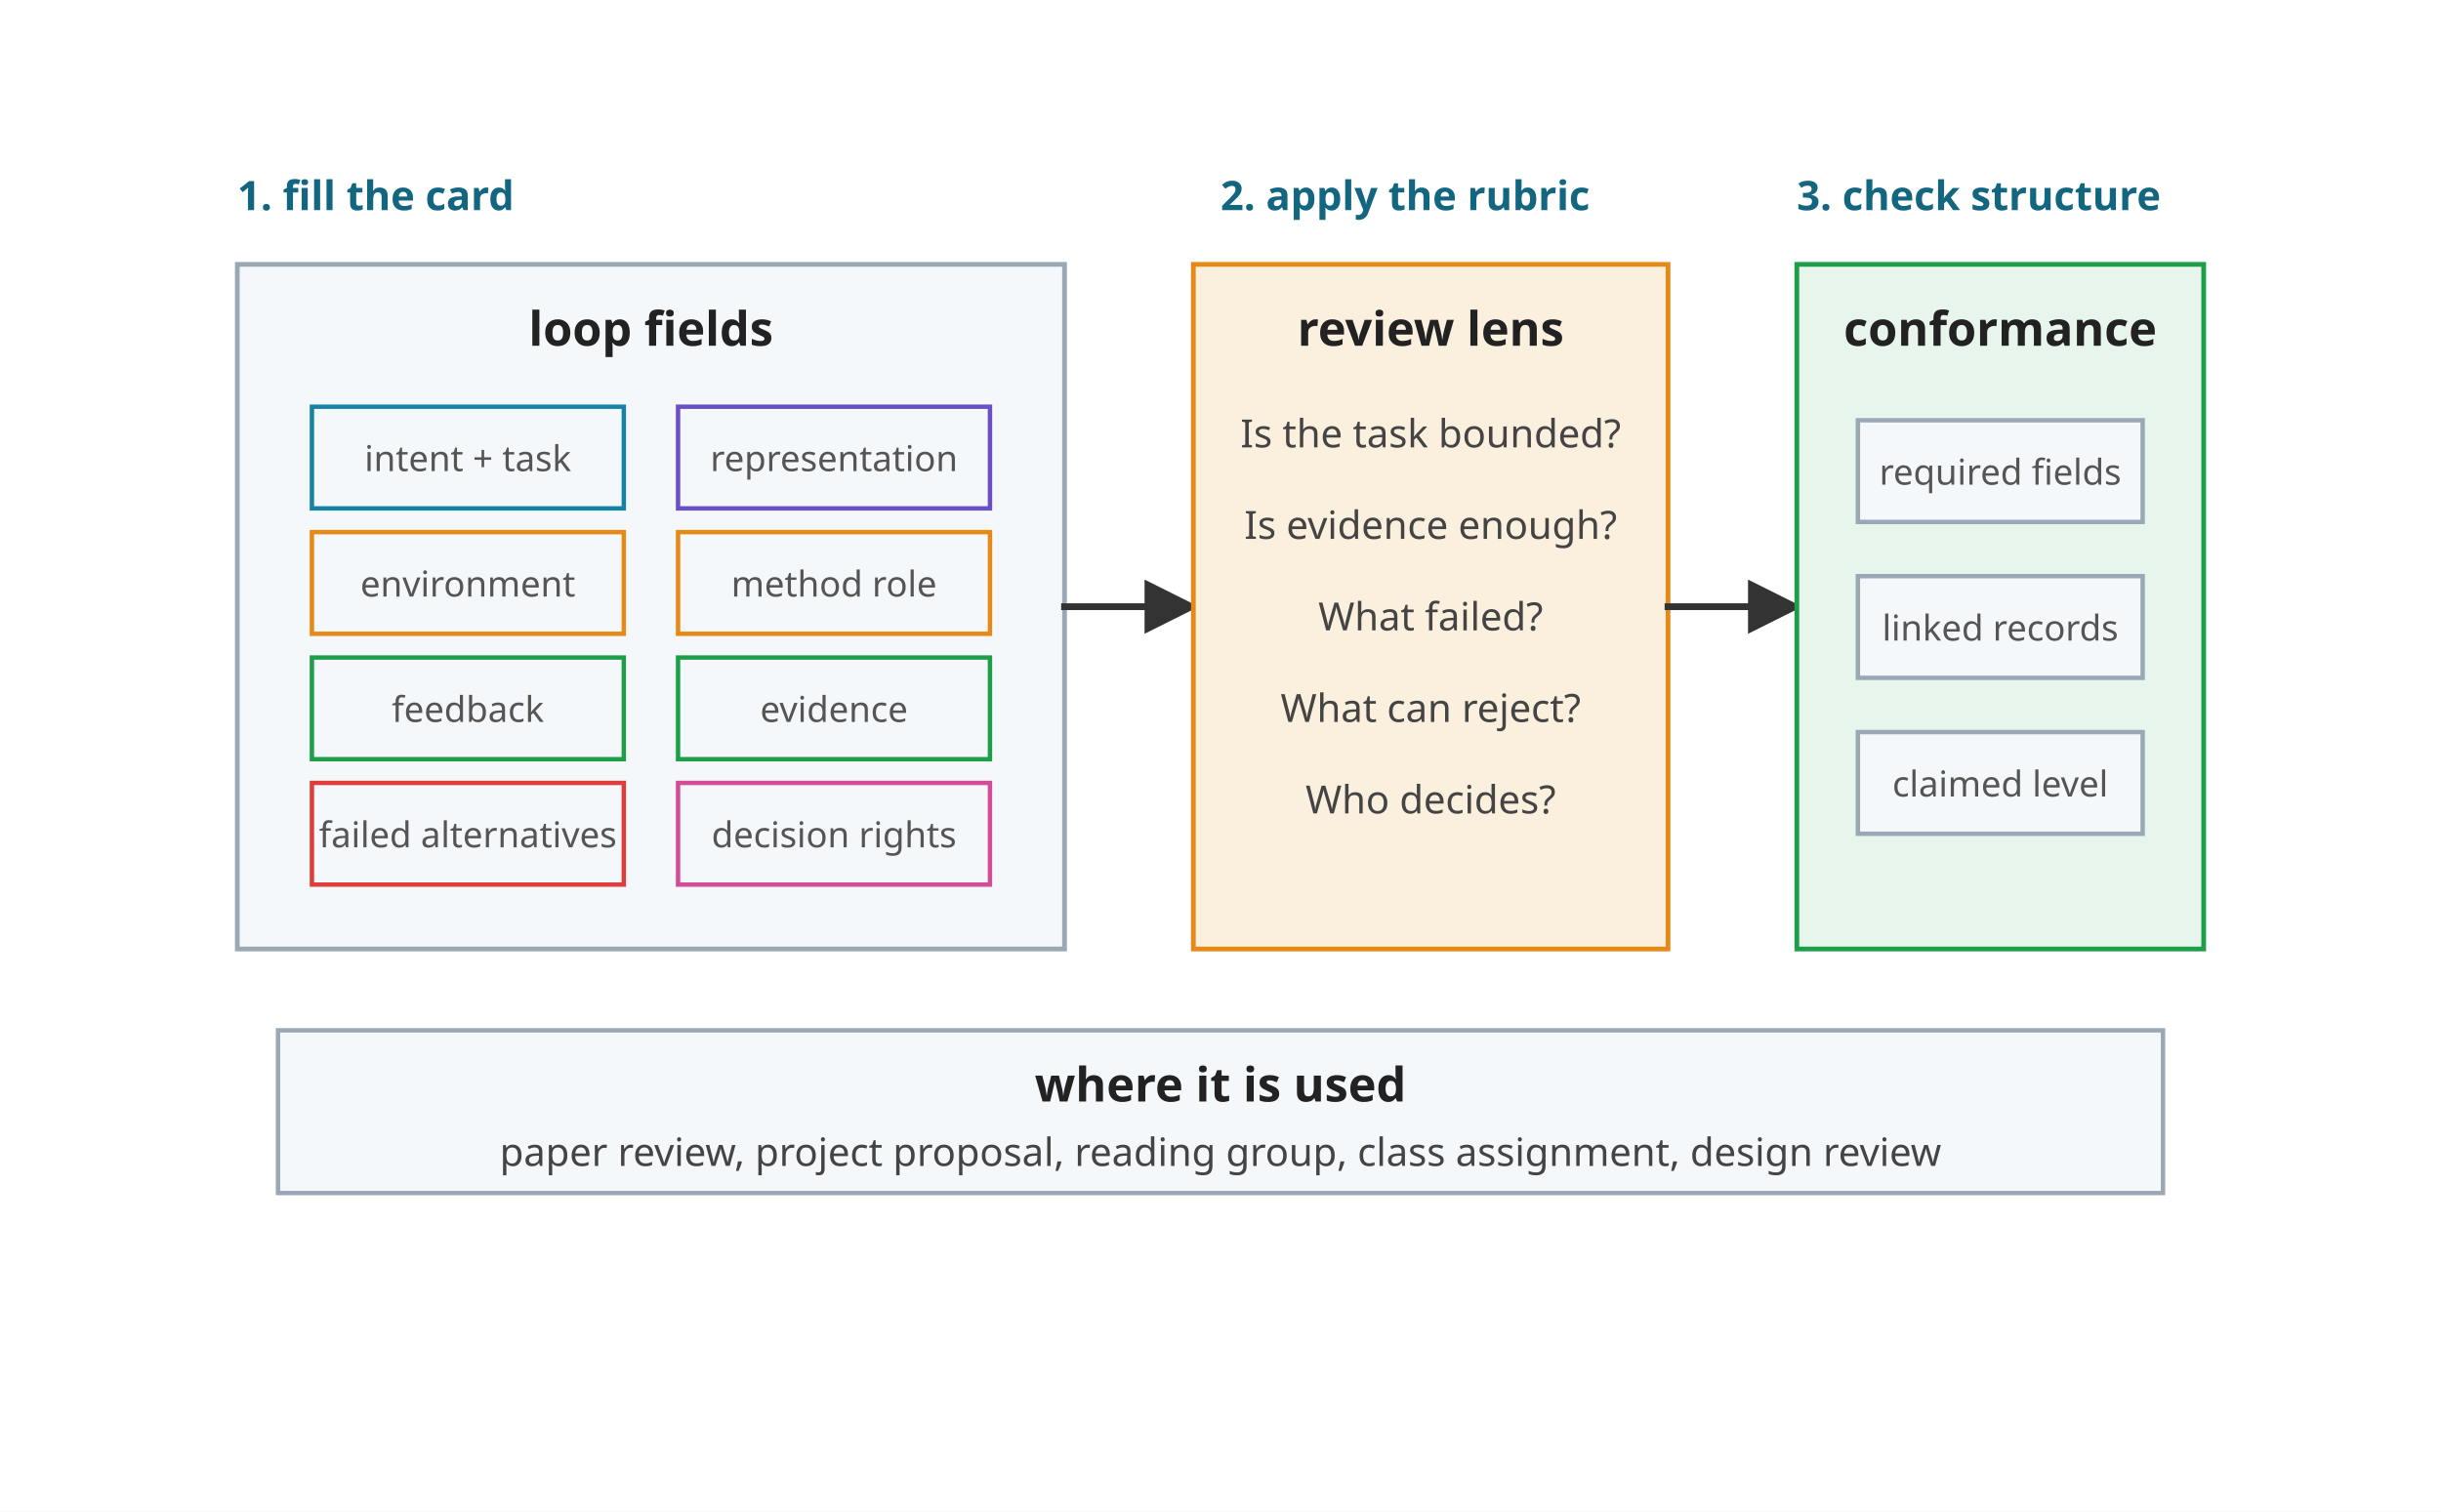
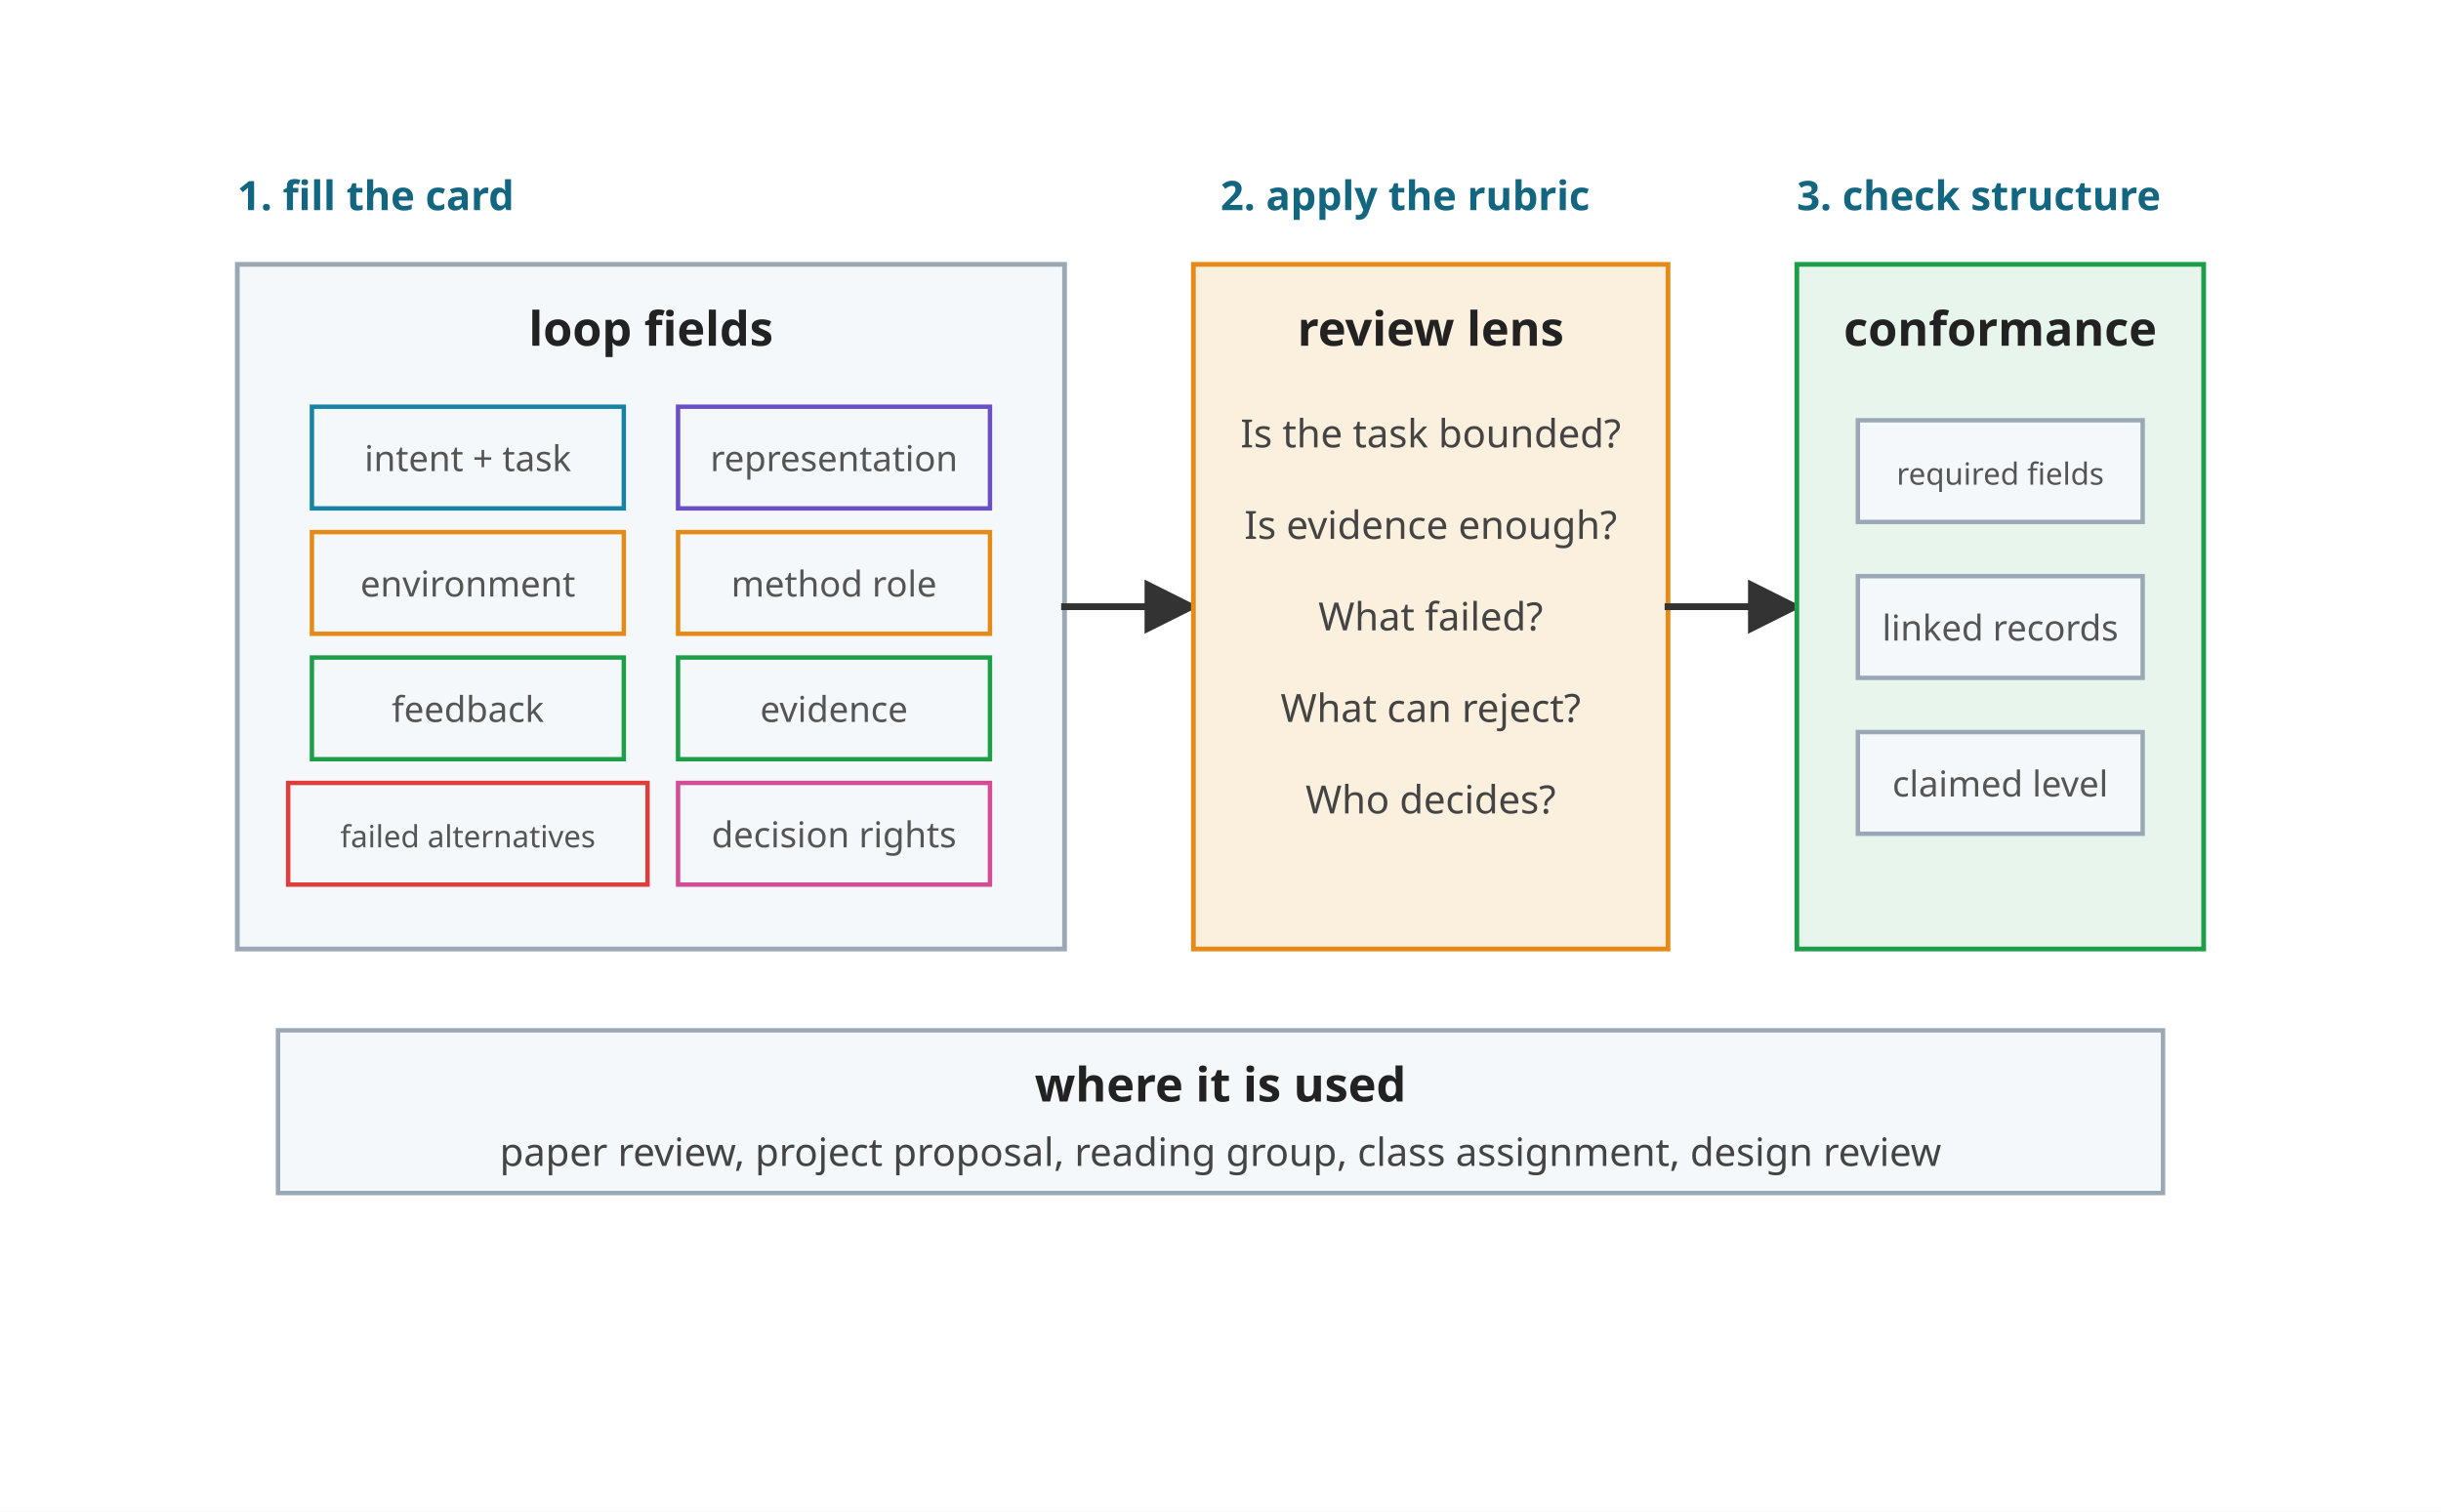
<svg xmlns="http://www.w3.org/2000/svg" viewBox="0 0 720 446" role="img">
  <defs>
    <marker id="arrow" viewBox="0 0 10 10" refX="9" refY="5" markerWidth="8" markerHeight="8" orient="auto">
      <path d="M 0 0 L 10 5 L 0 10 z" fill="#333333" />
    </marker>
    <style>
      .font { font-family: sans-serif; }
      .label { font-size: 14px; font-weight: 700; fill: #222222; }
      .small { font-size: 11.5px; fill: #444444; }
      .micro { font-size: 10.5px; fill: #555555; }
+       .nano { font-size: 9px; fill: #555555; }
      .note { font-size: 12px; font-weight: 700; fill: #136680; }
      .card { fill: #F5F8FA; stroke: #9AA8B5; stroke-width: 1.4; }
      .rubric { fill: #FBF0DE; stroke: #E68A17; stroke-width: 1.4; }
      .status { fill: #E7F5EC; stroke: #1E9E48; stroke-width: 1.4; }
      .ready { fill: #E7F5EC; stroke: #1E9E48; stroke-width: 1.4; }
      .warn { fill: #FDECEC; stroke: #DE3D3C; stroke-width: 1.4; }
      .use { fill: #F5F8FA; stroke-width: 1.3; }
      .arrow { stroke: #333333; stroke-width: 2; fill: none; stroke-linecap: square; stroke-linejoin: miter; }
    </style>
  </defs>
  <rect width="720" height="446" fill="#ffffff" />
  <g class="font" transform="translate(0,-54)">
    <text class="note" x="70" y="116">1. fill the card</text>
    <rect class="card" x="70" y="132" width="244" height="202" />
    <text class="label" x="192" y="156" text-anchor="middle">loop fields</text>
    <rect class="use" stroke="#1683A6" x="92" y="174" width="92" height="30" />
    <text class="micro" x="138" y="193" text-anchor="middle">intent + task</text>
    <rect class="use" stroke="#6A4FC7" x="200" y="174" width="92" height="30" />
    <text class="micro" x="246" y="193" text-anchor="middle">representation</text>
    <rect class="use" stroke="#E68A17" x="92" y="211" width="92" height="30" />
    <text class="micro" x="138" y="230" text-anchor="middle">environment</text>
    <rect class="use" stroke="#E68A17" x="200" y="211" width="92" height="30" />
    <text class="micro" x="246" y="230" text-anchor="middle">method role</text>
    <rect class="use" stroke="#1E9E48" x="92" y="248" width="92" height="30" />
    <text class="micro" x="138" y="267" text-anchor="middle">feedback</text>
    <rect class="use" stroke="#1E9E48" x="200" y="248" width="92" height="30" />
    <text class="micro" x="246" y="267" text-anchor="middle">evidence</text>
-     <rect class="use" stroke="#DE3D3C" x="92" y="285" width="92" height="30" />
-     <text class="micro" x="138" y="304" text-anchor="middle">failed alternatives</text>
+     <rect class="use" stroke="#DE3D3C" x="85" y="285" width="106" height="30" />
+     <text class="nano" x="138" y="304" text-anchor="middle">failed alternatives</text>
    <rect class="use" stroke="#D24D96" x="200" y="285" width="92" height="30" />
    <text class="micro" x="246" y="304" text-anchor="middle">decision rights</text>
    <line class="arrow" x1="314" y1="233" x2="352" y2="233" marker-end="url(#arrow)" />
    <text class="note" x="360" y="116">2. apply the rubric</text>
    <rect class="rubric" x="352" y="132" width="140" height="202" />
    <text class="label" x="422" y="156" text-anchor="middle">review lens</text>
    <text class="small" x="422" y="186" text-anchor="middle">Is the task bounded?</text>
    <text class="small" x="422" y="213" text-anchor="middle">Is evidence enough?</text>
    <text class="small" x="422" y="240" text-anchor="middle">What failed?</text>
    <text class="small" x="422" y="267" text-anchor="middle">What can reject?</text>
    <text class="small" x="422" y="294" text-anchor="middle">Who decides?</text>
    <line class="arrow" x1="492" y1="233" x2="530" y2="233" marker-end="url(#arrow)" />
    <text class="note" x="530" y="116">3. check structure</text>
    <rect class="status" x="530" y="132" width="120" height="202" />
    <text class="label" x="590" y="156" text-anchor="middle">conformance</text>
    <rect class="use" stroke="#9AA8B5" x="548" y="178" width="84" height="30" />
-     <text class="micro" x="590" y="197" text-anchor="middle">required fields</text>
+     <text class="nano" x="590" y="197" text-anchor="middle">required fields</text>
    <rect class="use" stroke="#9AA8B5" x="548" y="224" width="84" height="30" />
    <text class="micro" x="590" y="243" text-anchor="middle">linked records</text>
    <rect class="use" stroke="#9AA8B5" x="548" y="270" width="84" height="30" />
    <text class="micro" x="590" y="289" text-anchor="middle">claimed level</text>
    <rect class="use" stroke="#9AA8B5" x="82" y="358" width="556" height="48" />
    <text class="label" x="360" y="379" text-anchor="middle">where it is used</text>
    <text class="small" x="360" y="398" text-anchor="middle">paper review, project proposal, reading group, class assignment, design review</text>
  </g>
</svg>
